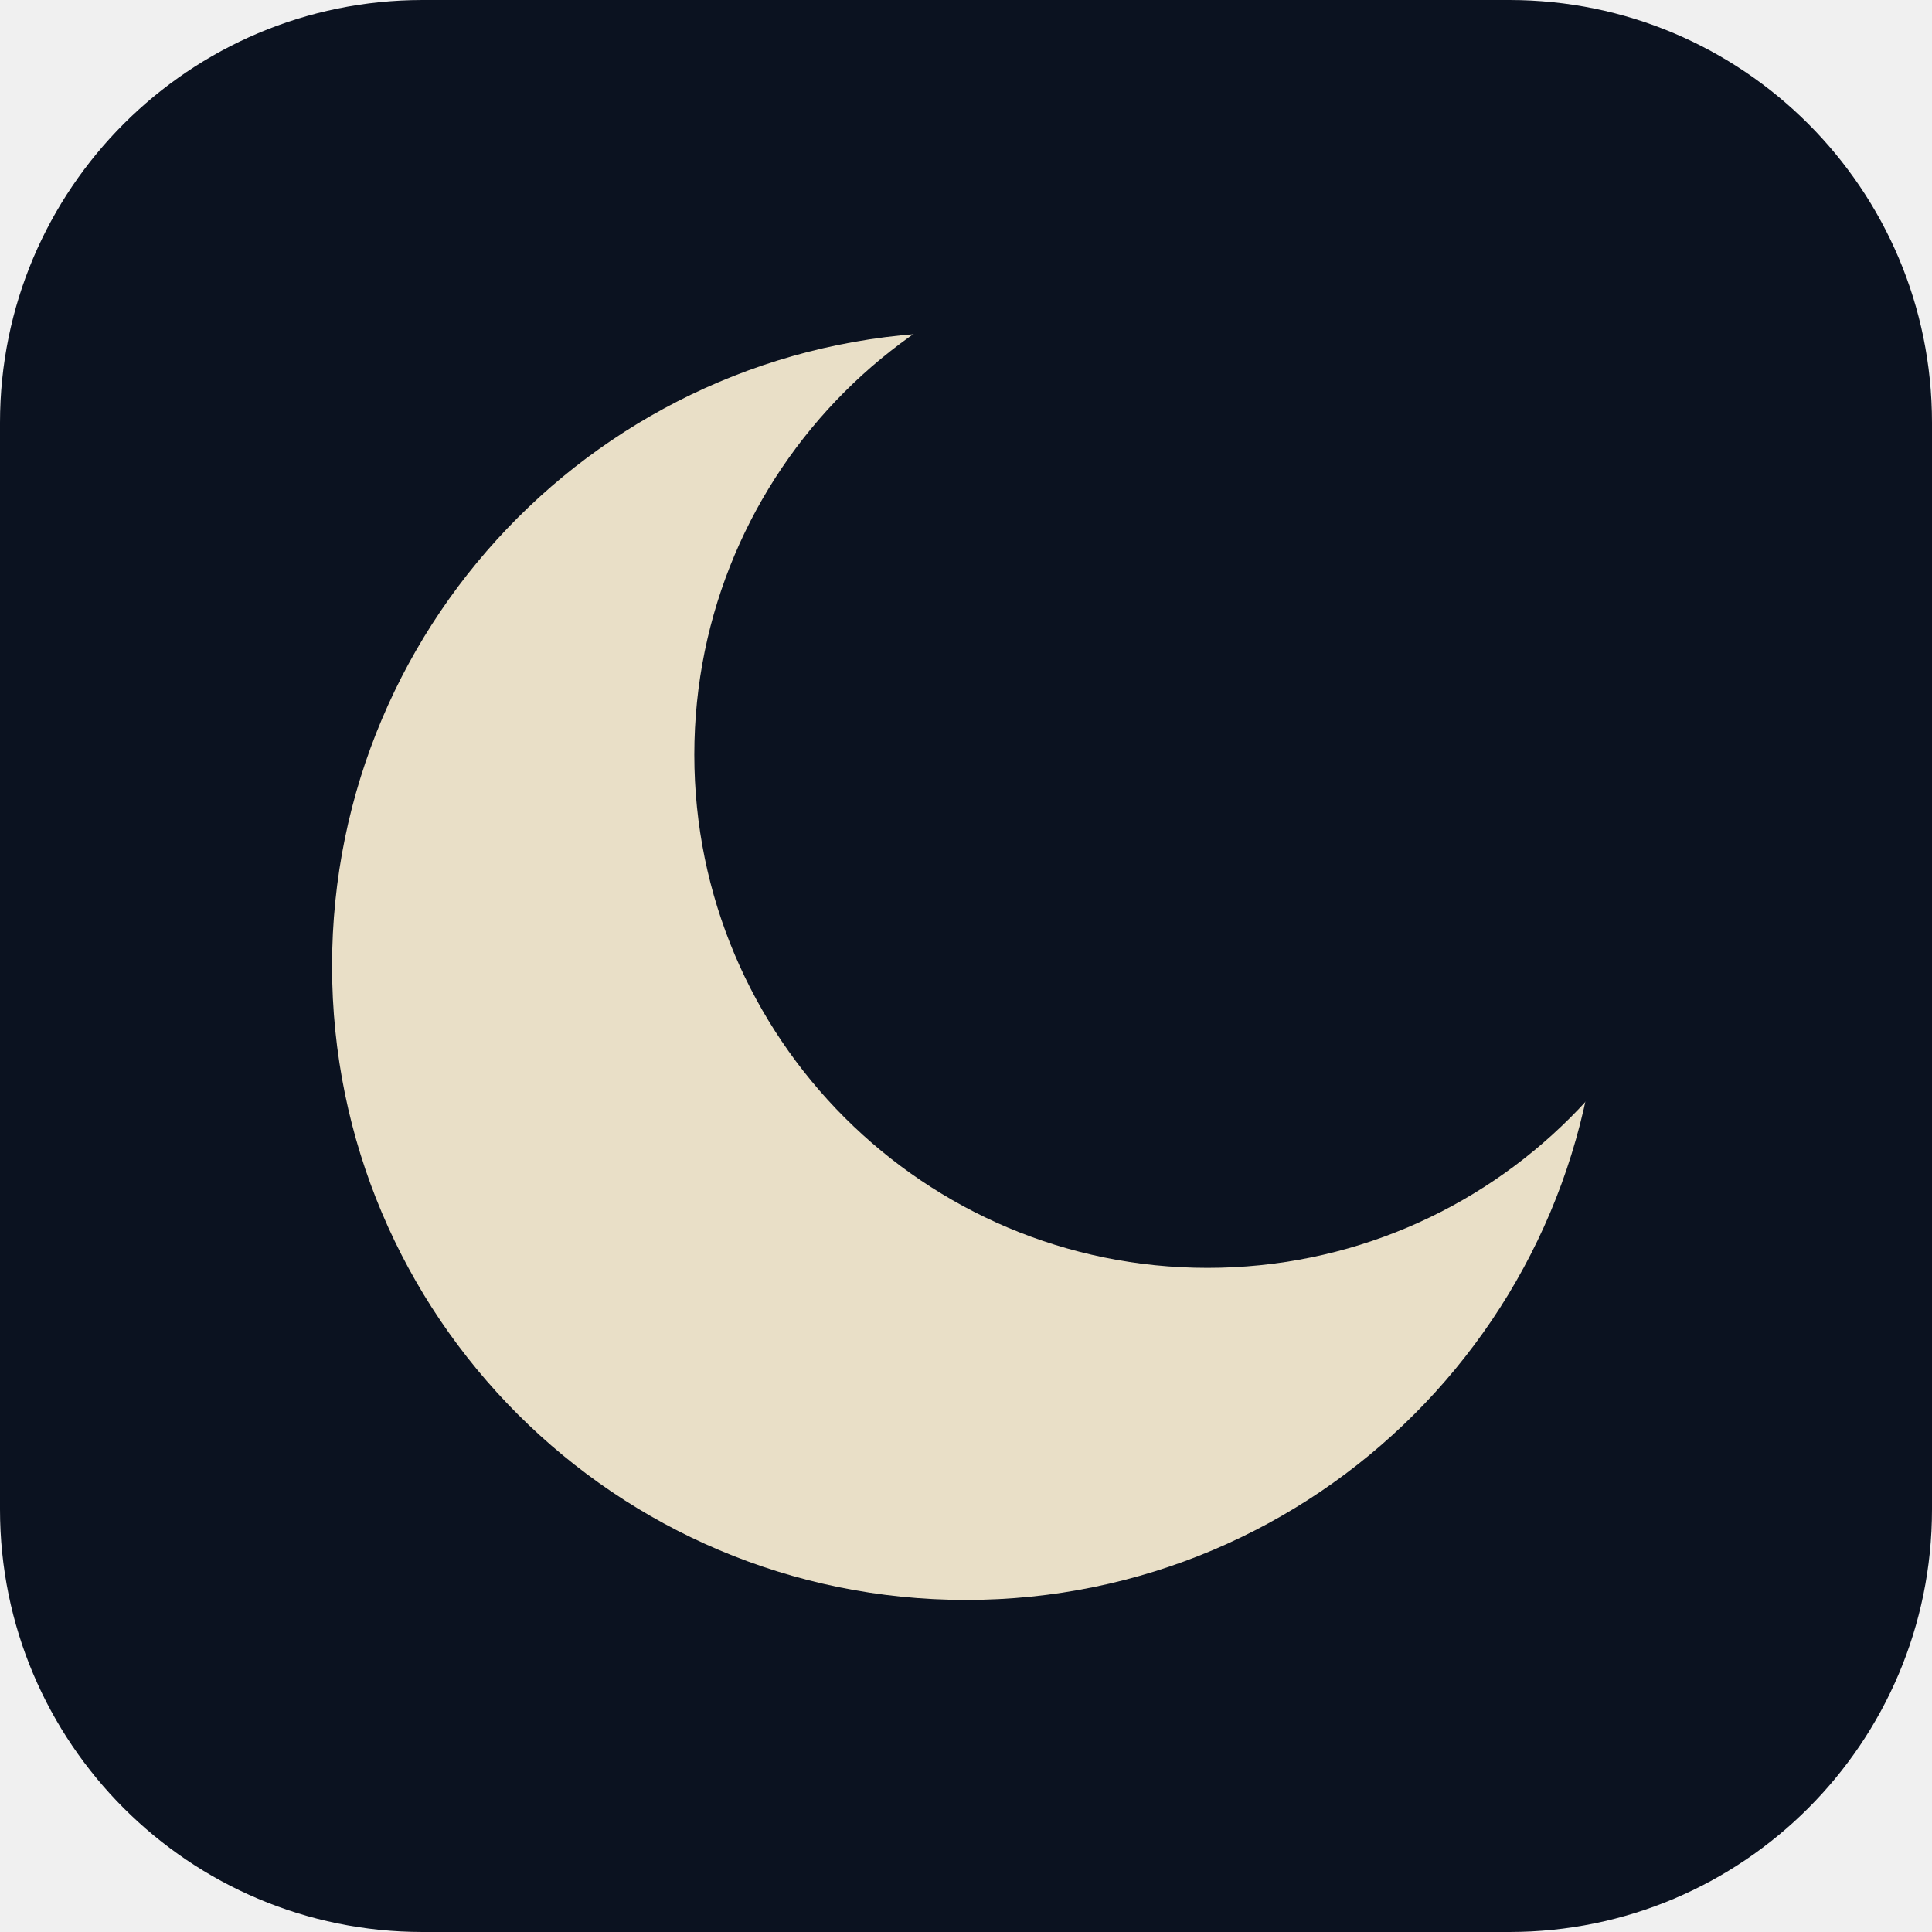
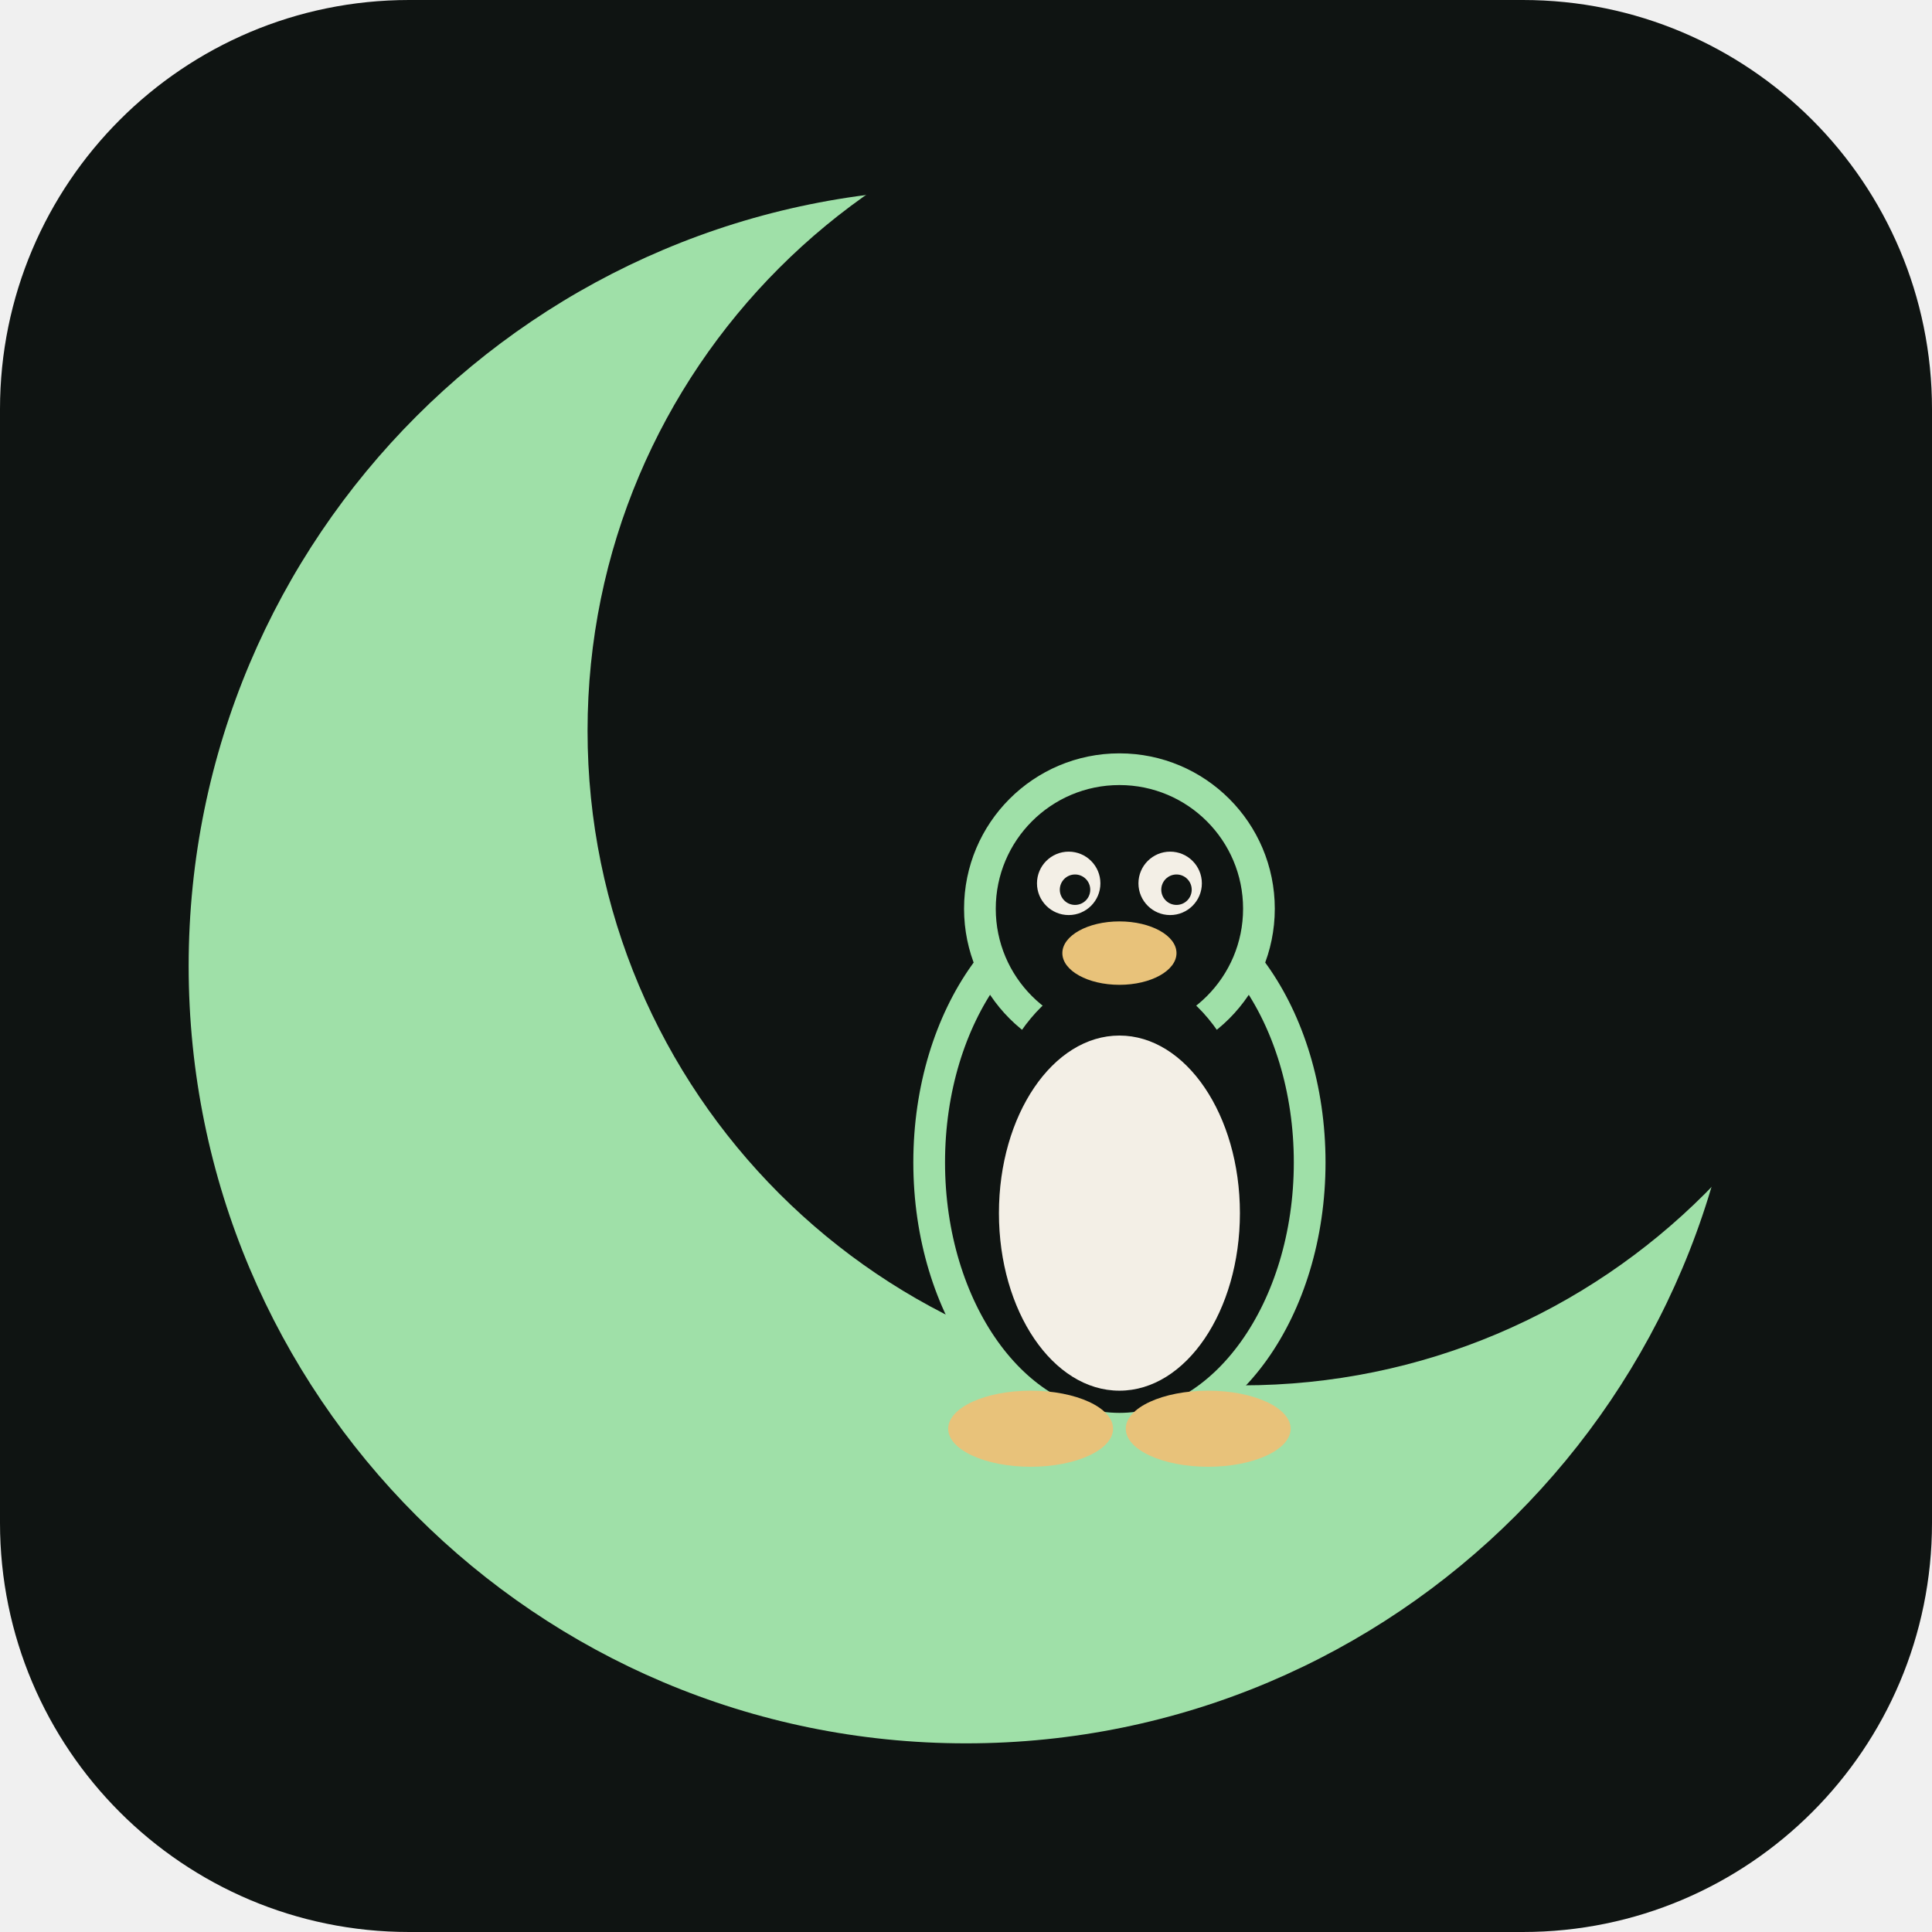
- <svg xmlns="http://www.w3.org/2000/svg" viewBox="0 0 32 32">
-   <rect width="32" height="32" rx="7" fill="#0b1220" />
+ <svg xmlns="http://www.w3.org/2000/svg" viewBox="0 0 170 170">
+   <rect width="170" height="170" rx="36" fill="#0f1412" />
  <mask id="m">
-     <rect width="32" height="32" fill="#fff" />
-     <circle cx="20" cy="12.5" r="8.5" fill="#000" />
+     <rect width="170" height="170" fill="#fff" />
+     <circle cx="112" cy="62" r="64" fill="#000" />
  </mask>
-   <circle cx="16" cy="16" r="10.5" fill="#e9dfc7" mask="url(#m)" />
+   <g transform="translate(85 85) scale(.9) translate(-85 -85)">
+     <circle cx="85" cy="85" r="76" fill="#9fe0a8" mask="url(#m)" />
+     <g transform="translate(100 98) scale(.62)">
+       <ellipse cx="0" cy="10" rx="30" ry="42" fill="#0f1412" stroke="#9fe0a8" stroke-width="5" />
+       <circle cx="0" cy="-30" r="22" fill="#0f1412" stroke="#9fe0a8" stroke-width="5" />
+       <ellipse cx="0" cy="12" rx="22" ry="32" fill="#0f1412" />
+       <ellipse cx="0" cy="18" rx="19" ry="28" fill="#f3efe6" />
+       <circle cx="-8" cy="-34" r="5" fill="#f3efe6" />
+       <circle cx="8" cy="-34" r="5" fill="#f3efe6" />
+       <circle cx="-7" cy="-33" r="2.4" fill="#0f1412" />
+       <circle cx="9" cy="-33" r="2.4" fill="#0f1412" />
+       <ellipse cx="0" cy="-23" rx="9" ry="5" fill="#e8c27a" />
+       <ellipse cx="-14" cy="52" rx="13" ry="6" fill="#e8c27a" />
+       <ellipse cx="14" cy="52" rx="13" ry="6" fill="#e8c27a" />
+     </g>
+   </g>
</svg>
